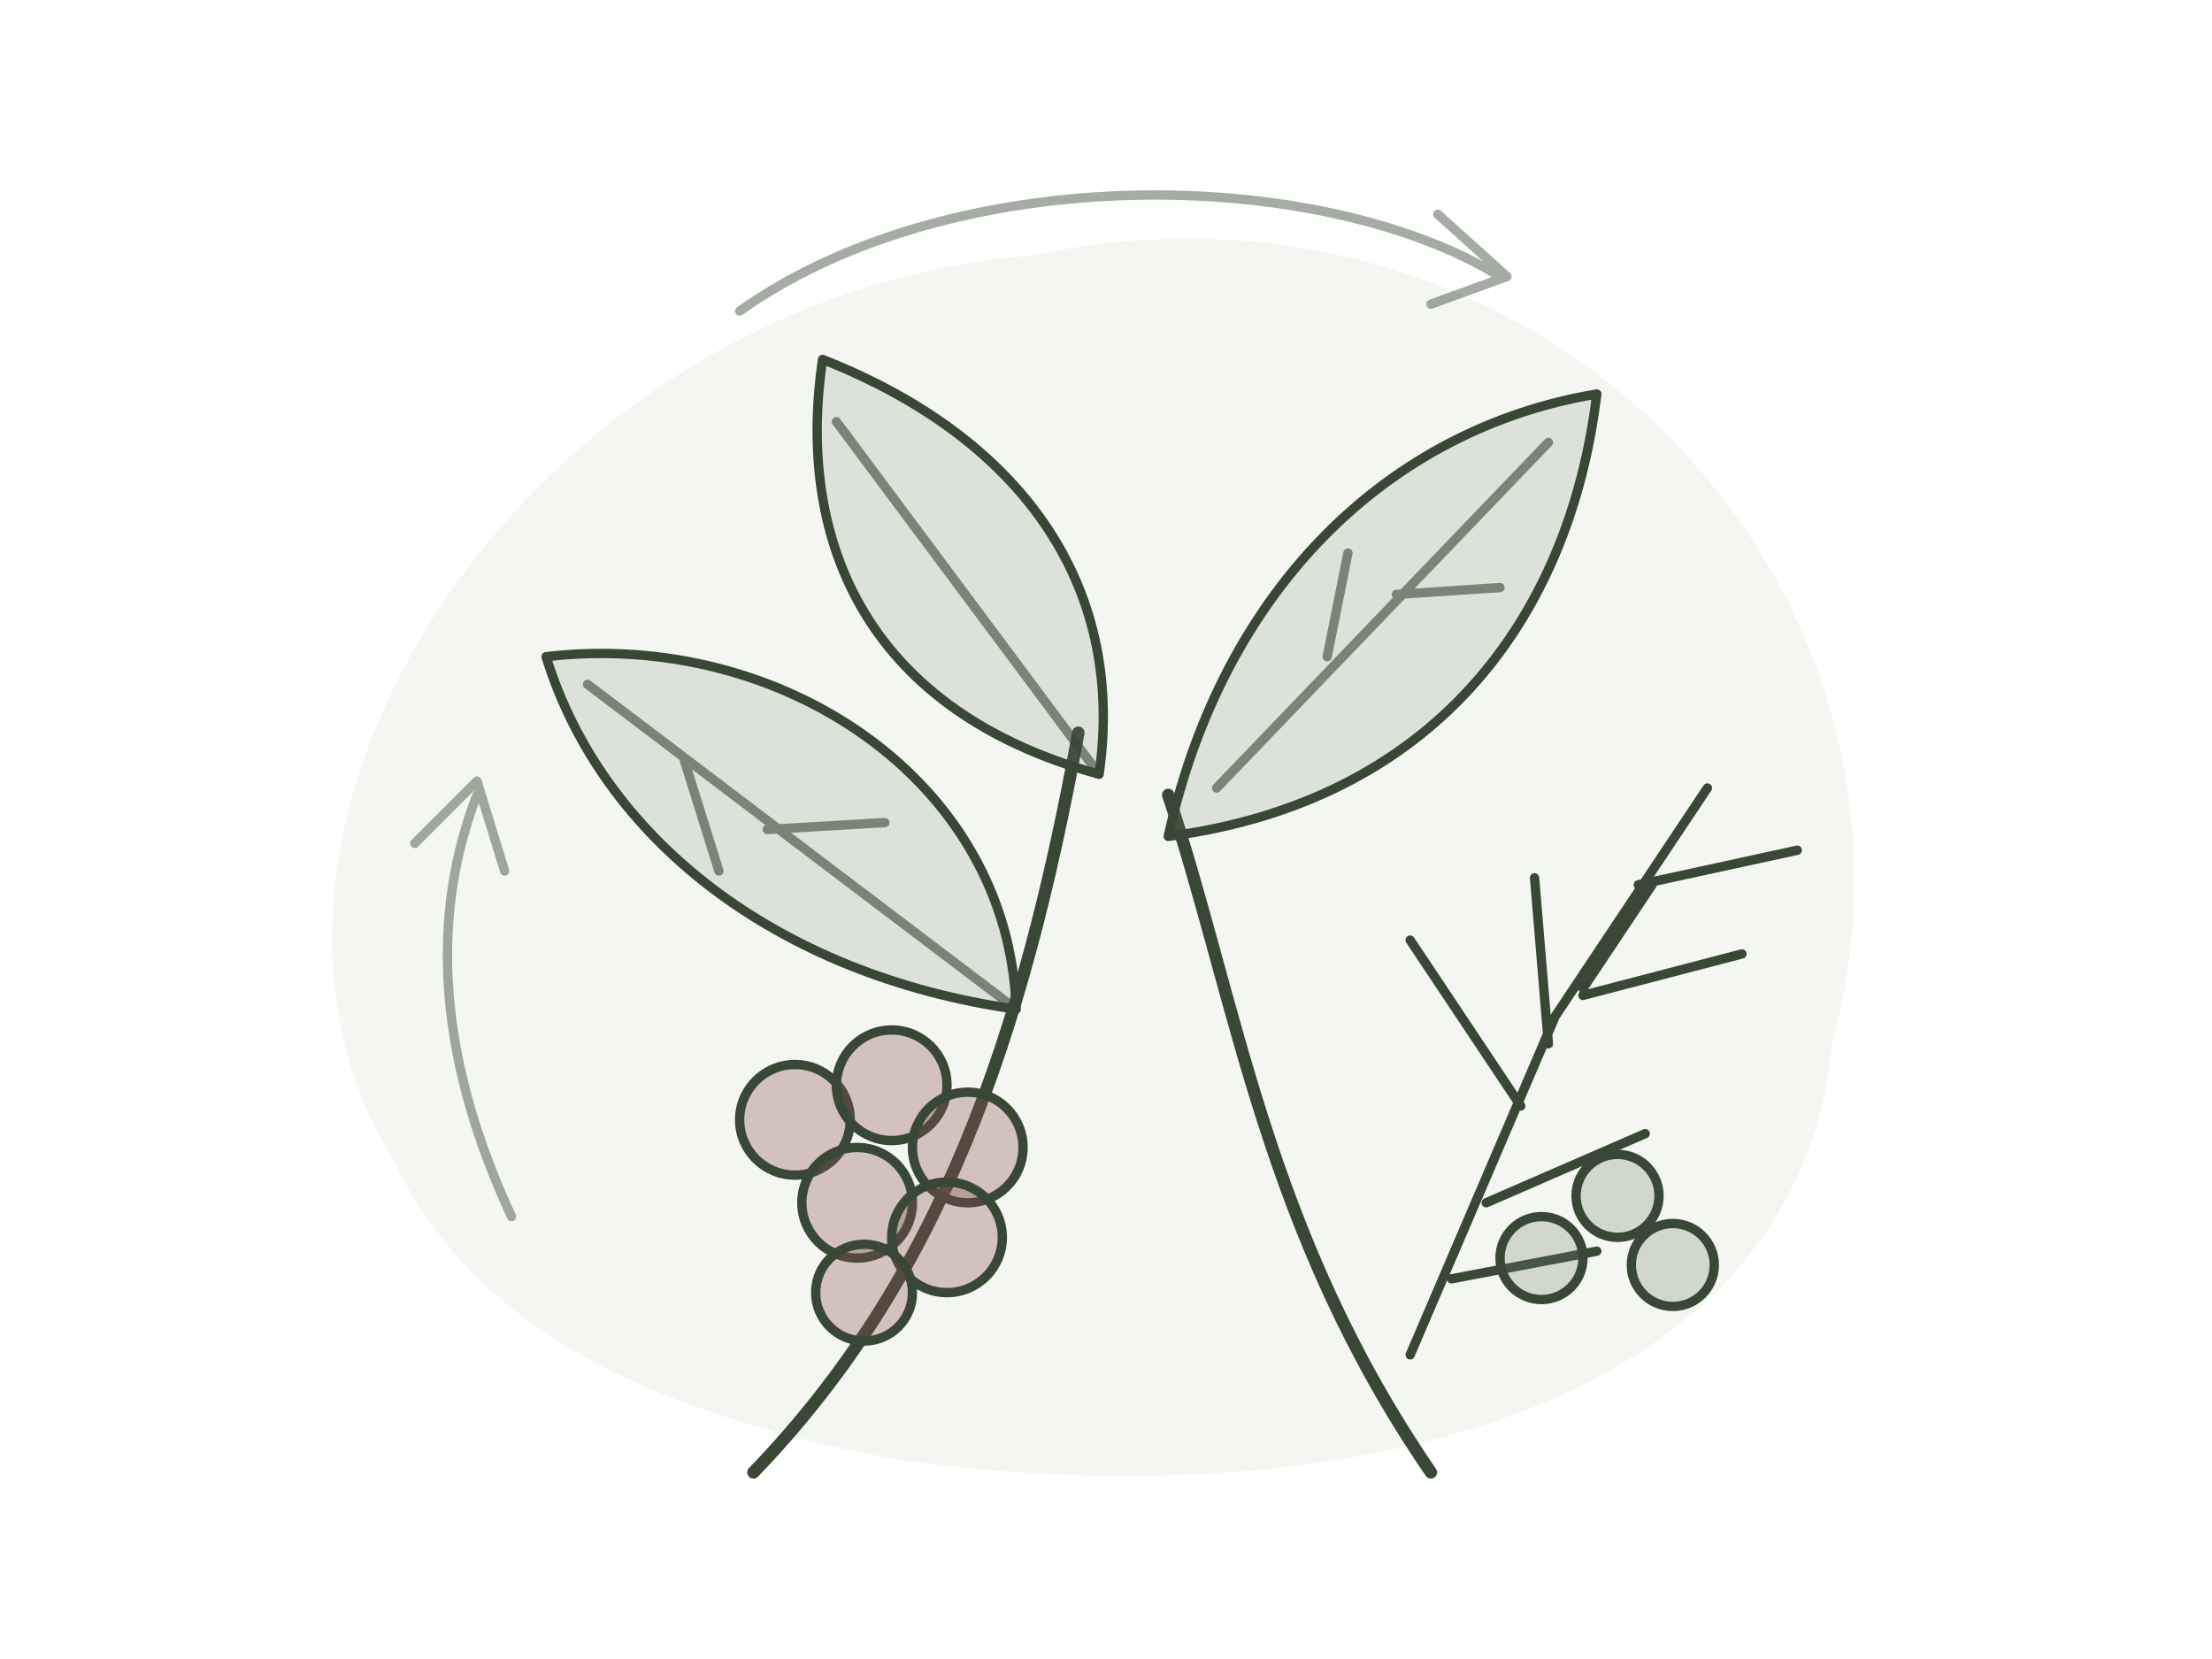
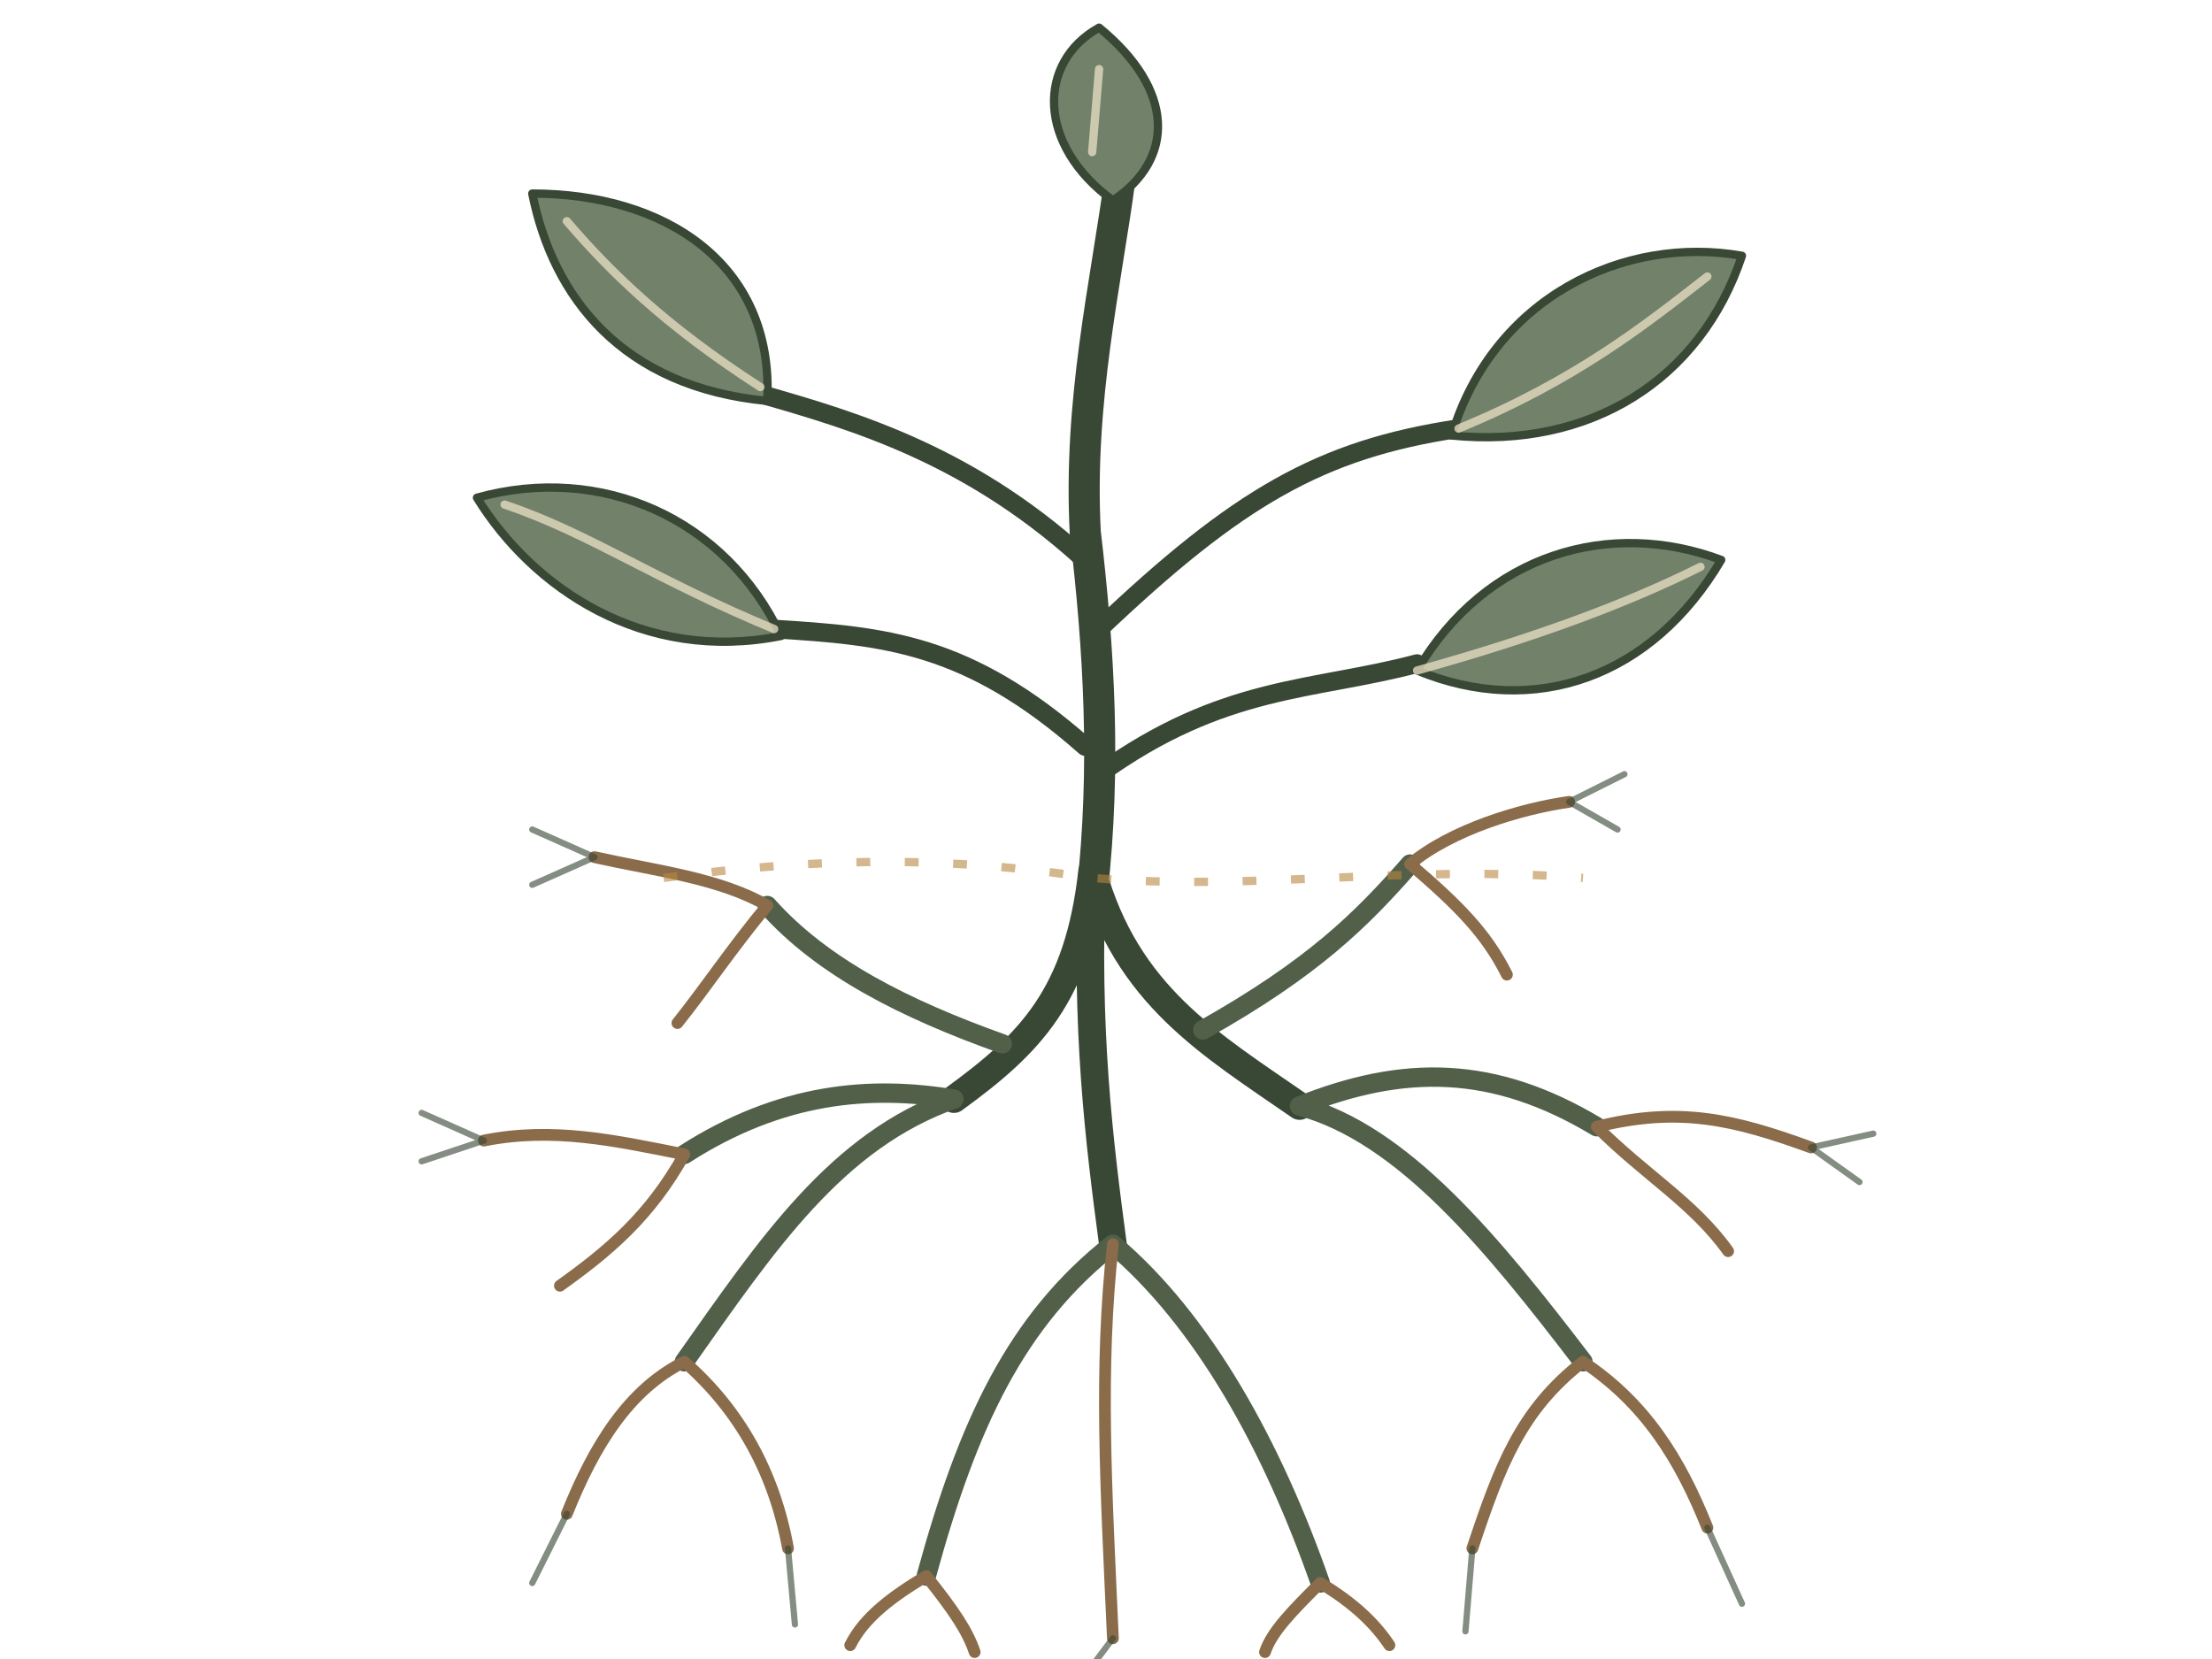
<svg xmlns="http://www.w3.org/2000/svg" viewBox="0 0 320 240" fill="none">
-   <g stroke="#394735" stroke-width="1.35" stroke-linecap="round" stroke-linejoin="round">
-     <path d="M57 168C27 120 76 43 149 37C224 21 283 86 265 151C260 206 190 220 129 211C92 204 68 191 57 168Z" fill="#d9dfcc" fill-opacity=".28" stroke="none" />
-     <path d="M109 213C136 185 148 150 156 106M207 213C183 178 179 145 169 115" stroke-width="1.8" />
-     <path d="M147 146C112 141 87 121 79 95C113 91 146 113 147 146ZM159 112C126 103 115 79 119 52C147 63 163 84 159 112ZM169 121C177 85 201 62 231 57C227 90 207 116 169 121Z" fill="#71816a" fill-opacity=".18" />
-     <path d="M85 99L147 146M121 61L159 112M176 114L224 64M99 110L104 126M111 120L128 119M192 95L195 80M202 86L217 85" stroke-opacity=".6" />
-     <path d="M204 196L225 147L247 114M220 160L204 136M224 151L222 127M229 143L239 128M215 174L238 164M210 185L231 181M229 144L252 138M237 128L260 123" />
-     <g fill="#8b4e50" fill-opacity=".32">
-       <circle cx="115" cy="162" r="8" />
-       <circle cx="129" cy="157" r="8" />
-       <circle cx="140" cy="166" r="8" />
-       <circle cx="124" cy="174" r="8" />
-       <circle cx="137" cy="179" r="8" />
-       <circle cx="125" cy="187" r="7" />
+   <g stroke-linecap="round" stroke-linejoin="round">
+     <path d="M158 129C160 111 159 94 157 77C156 58 160 41 162 26" stroke="#394735" stroke-width="4.5" />
+     <path d="M158 82C141 66 124 61 110 57M159 91C179 72 191 65 211 62M157 108C140 93 128 92 112 91M159 112C177 99 190 100 205 96" stroke="#394735" stroke-width="2.7" />
+     <g fill="#71816a" stroke="#394735" stroke-width="1.2">
+       <path d="M161 29C150 21 150 9 159 4C170 13 170 23 161 29Z" />
+       <path d="M111 58C90 56 80 43 77 28C96 28 112 38 111 58Z" />
+       <path d="M210 63C216 43 235 34 252 37C246 55 230 65 210 63Z" />
+       <path d="M113 92C93 96 77 85 69 72C87 67 105 75 113 92Z" />
+       <path d="M205 97C215 80 233 75 249 81C239 98 222 104 205 97Z" />
    </g>
-     <g fill="#71816a" fill-opacity=".26">
-       <circle cx="223" cy="182" r="6" />
-       <circle cx="234" cy="173" r="6" />
-       <circle cx="242" cy="183" r="6" />
+     <g stroke="#eadfc5" stroke-width="1.2" opacity=".76">
+       <path d="M158 22L159 10M110 56C96 47 88 39 82 32M211 62C228 55 238 47 247 40M112 91C95 84 85 77 73 73M205 97C223 92 236 87 246 82" />
    </g>
-     <path d="M107 45C138 23 191 24 217 40M208 31L218 40L207 44M74 176C61 148 64 128 69 115M60 122L69 113L73 126" stroke-opacity=".45" />
+     <path d="M158 126C156 144 149 151 138 159M158 126C163 144 175 151 188 160M158 126C157 149 159 165 161 180" stroke="#394735" stroke-width="4" />
+     <g stroke="#52604a" stroke-width="2.8">
+       <path d="M138 159C121 165 111 180 99 197M138 159C126 157 113 158 99 167M145 151C131 146 119 140 111 131M188 160C203 164 216 180 229 197M188 160C203 154 216 154 231 163M174 149C190 140 197 133 204 125M161 180C147 191 140 206 134 228M161 180C174 191 184 209 191 229" />
+     </g>
+     <g stroke="#8a6c4b" stroke-width="1.7">
+       <path d="M111 131C104 127 95 126 86 124M111 131C106 137 102 143 98 148M99 167C89 165 80 163 70 165M99 167C94 176 88 181 81 186M99 197C91 201 86 209 82 219M99 197C107 204 112 213 114 224M134 228C129 231 125 234 123 238M134 228C138 233 140 236 141 239M161 180C159 198 160 215 161 237M204 125C210 120 220 117 227 116M204 125C211 131 215 135 218 141M231 163C243 160 251 162 262 166M231 163C238 170 245 174 250 181M229 197C238 203 243 211 247 221M229 197C220 204 217 212 213 224M191 229C196 232 199 235 201 238M191 229C187 233 184 236 183 239" />
+     </g>
+     <g stroke="#394735" stroke-width=".9" opacity=".62">
+       <path d="M86 124L77 120M86 124L77 128M70 165L61 161M70 165L61 168M82 219L77 229M114 224L115 235M161 237L158 241M227 116L235 112M227 116L234 120M262 166L271 164M262 166L269 171M247 221L252 232M213 224L212 236" />
+     </g>
  </g>
+   <path d="M96 127C126 123 144 125 158 127C181 129 203 125 229 127" stroke="#b8873f" stroke-width="1.2" stroke-dasharray="2 5" opacity=".6" />
</svg>
